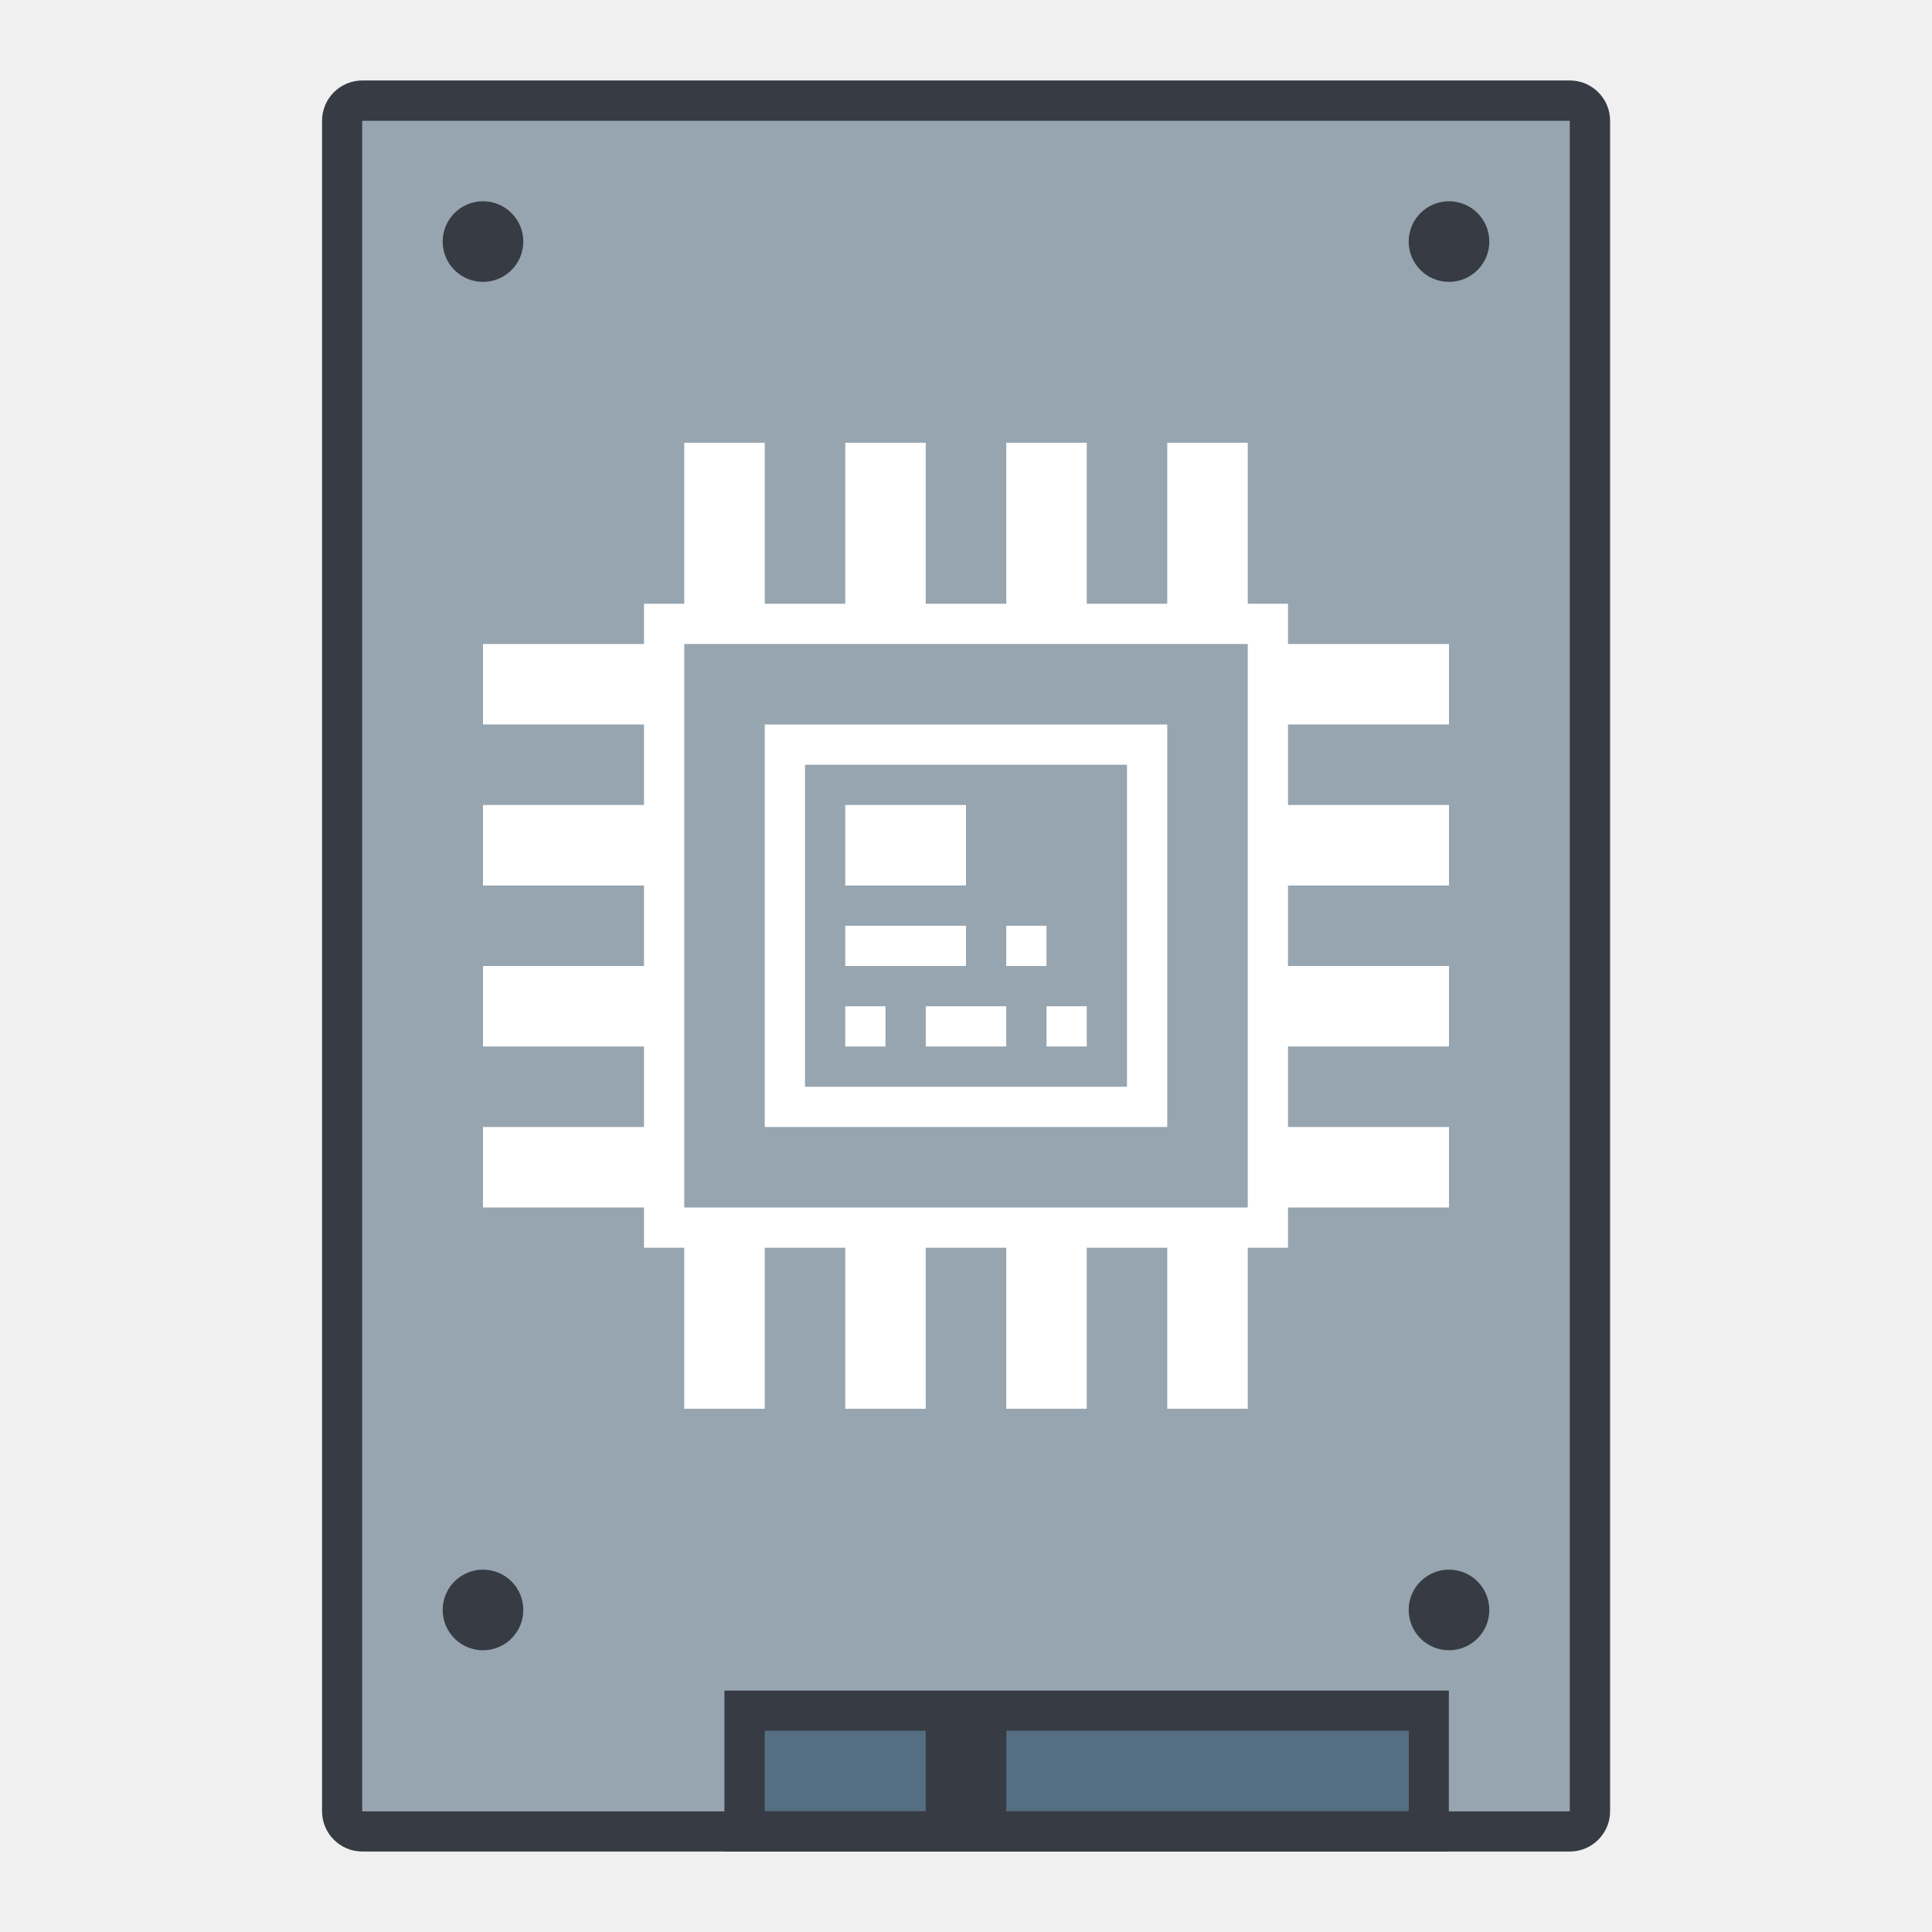
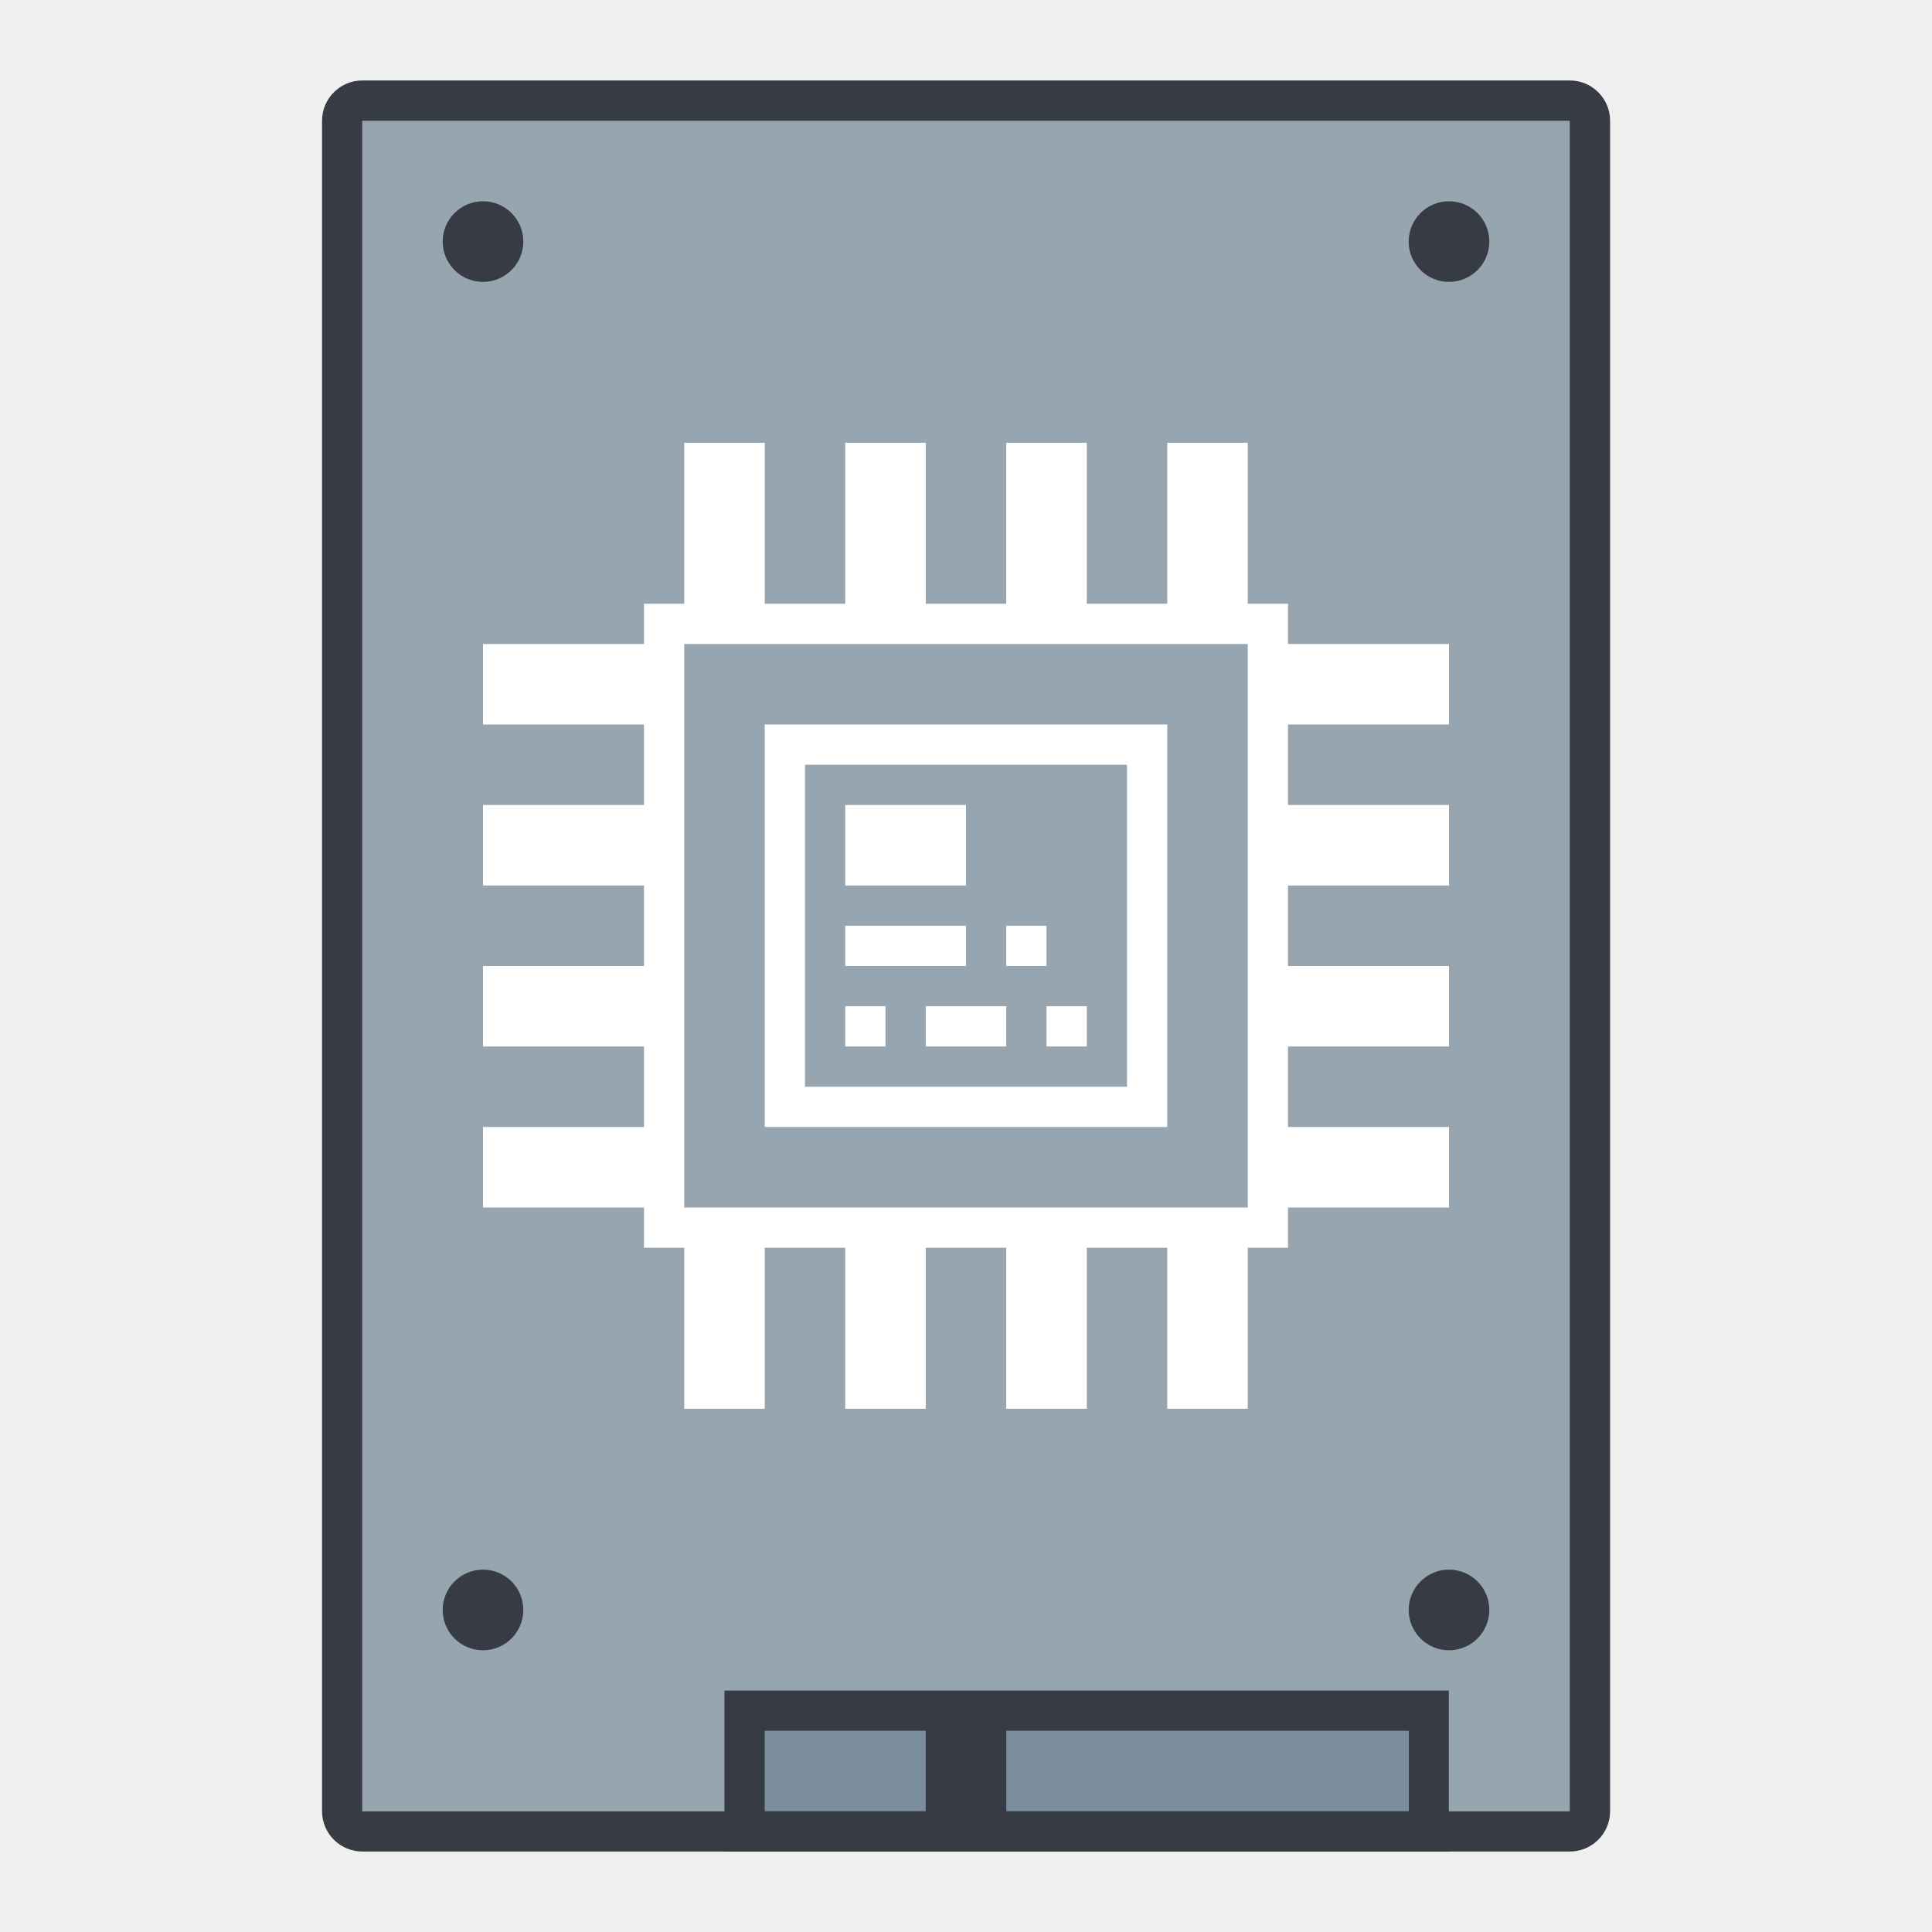
<svg xmlns="http://www.w3.org/2000/svg" width="48" height="48" viewBox="0 0 12.7 12.7" version="1.1" id="svg2634">
  <defs id="defs2628" />
  <g id="layer1" transform="translate(-82.55,-157.3)">
    <g id="g981">
      <g id="g1174">
        <rect style="opacity:1;fill:#373b43;fill-opacity:1;fill-rule:nonzero;stroke:none;stroke-width:1.587;stroke-linecap:square;stroke-linejoin:bevel;stroke-miterlimit:4;stroke-dasharray:none;stroke-dashoffset:35;stroke-opacity:1" id="rect846" width="8.467" height="11.642" x="84.667" y="157.829" ry="0.265" rx="0.265" />
        <rect style="opacity:1;fill:#96a5af;fill-opacity:1;fill-rule:nonzero;stroke:none;stroke-width:1.587;stroke-linecap:square;stroke-linejoin:bevel;stroke-miterlimit:4;stroke-dasharray:none;stroke-dashoffset:35;stroke-opacity:1" id="rect909" width="7.938" height="11.113" x="84.931" y="158.094" rx="3.6958788e-06" ry="0" />
        <circle style="opacity:1;fill:#373b43;fill-opacity:1;fill-rule:nonzero;stroke:none;stroke-width:1.587;stroke-linecap:square;stroke-linejoin:bevel;stroke-miterlimit:4;stroke-dasharray:none;stroke-dashoffset:35;stroke-opacity:1" id="path911" cx="85.725" cy="158.888" r="0.265" />
        <circle style="opacity:1;fill:#373b43;fill-opacity:1;fill-rule:nonzero;stroke:none;stroke-width:1.587;stroke-linecap:square;stroke-linejoin:bevel;stroke-miterlimit:4;stroke-dasharray:none;stroke-dashoffset:35;stroke-opacity:1" id="path913" cx="92.075" cy="158.888" r="0.265" />
        <rect style="opacity:1;fill:#373b43;fill-opacity:1;fill-rule:nonzero;stroke:none;stroke-width:1.587;stroke-linecap:square;stroke-linejoin:bevel;stroke-miterlimit:4;stroke-dasharray:none;stroke-dashoffset:35;stroke-opacity:1" id="rect919" width="4.762" height="1.058" x="87.312" y="168.413" rx="3.6958852e-06" />
-         <rect style="opacity:1;fill:#556e81;fill-opacity:1;fill-rule:nonzero;stroke:none;stroke-width:1.587;stroke-linecap:square;stroke-linejoin:bevel;stroke-miterlimit:4;stroke-dasharray:none;stroke-dashoffset:35;stroke-opacity:1" id="rect921" width="1.058" height="0.529" x="87.577" y="168.677" rx="3.6958852e-06" />
-         <rect style="opacity:1;fill:#556e81;fill-opacity:1;fill-rule:nonzero;stroke:none;stroke-width:1.587;stroke-linecap:square;stroke-linejoin:bevel;stroke-miterlimit:4;stroke-dasharray:none;stroke-dashoffset:35;stroke-opacity:1" id="rect923" width="2.646" height="0.529" x="89.165" y="168.677" rx="3.6958852e-06" />
+         <rect style="opacity:1;fill:#7a8e9e;fill-opacity:1;fill-rule:nonzero;stroke:none;stroke-width:1.587;stroke-linecap:square;stroke-linejoin:bevel;stroke-miterlimit:4;stroke-dasharray:none;stroke-dashoffset:35;stroke-opacity:1" id="rect921" width="1.058" height="0.529" x="87.577" y="168.677" rx="3.6958852e-06" />
+         <rect style="opacity:1;fill:#7a8e9e;fill-opacity:1;fill-rule:nonzero;stroke:none;stroke-width:1.587;stroke-linecap:square;stroke-linejoin:bevel;stroke-miterlimit:4;stroke-dasharray:none;stroke-dashoffset:35;stroke-opacity:1" id="rect923" width="2.646" height="0.529" x="89.165" y="168.677" rx="3.6958852e-06" />
        <circle style="opacity:1;fill:#373b43;fill-opacity:1;fill-rule:nonzero;stroke:none;stroke-width:1.587;stroke-linecap:square;stroke-linejoin:bevel;stroke-miterlimit:4;stroke-dasharray:none;stroke-dashoffset:35;stroke-opacity:1" id="path929" cx="85.725" cy="167.883" r="0.265" />
        <circle style="opacity:1;fill:#373b43;fill-opacity:1;fill-rule:nonzero;stroke:none;stroke-width:1.587;stroke-linecap:square;stroke-linejoin:bevel;stroke-miterlimit:4;stroke-dasharray:none;stroke-dashoffset:35;stroke-opacity:1" id="path929-3" cx="92.075" cy="167.883" r="0.265" />
        <path id="rect1035" transform="matrix(0.2645833,0,0,0.2645833,82.55,157.3)" d="m 17,11 v 4 h -1 v 1 h -4 v 2 h 4 v 2 h -4 v 2 h 4 v 2 h -4 v 2 h 4 v 2 h -4 v 2 h 4 v 1 h 1 v 4 h 2 v -4 h 2 v 4 h 2 v -4 h 2 v 4 h 2 v -4 h 2 v 4 h 2 v -4 h 1 v -1 h 4 v -2 h -4 v -2 h 4 v -2 h -4 v -2 h 4 v -2 h -4 v -2 h 4 v -2 h -4 v -1 h -1 v -4 h -2 v 4 h -2 v -4 h -2 v 4 h -2 v -4 h -2 v 4 h -2 v -4 z m 0,5 H 31 V 30 H 17 Z m 2,2 V 28 H 29 V 18 Z m 1,1 h 8 v 8 h -8 z m 1,1 v 2 h 3 v -2 z m 0,3 v 1 h 3 v -1 z m 4,0 v 1 h 1 v -1 z m -4,2 v 1 h 1 v -1 z m 2,0 v 1 h 2 v -1 z m 3,0 v 1 h 1 v -1 z" style="opacity:1;fill:#ffffff;fill-opacity:1;fill-rule:nonzero;stroke:none;stroke-width:6;stroke-linecap:square;stroke-linejoin:bevel;stroke-miterlimit:4;stroke-dasharray:none;stroke-dashoffset:35;stroke-opacity:1" />
      </g>
    </g>
  </g>
</svg>
